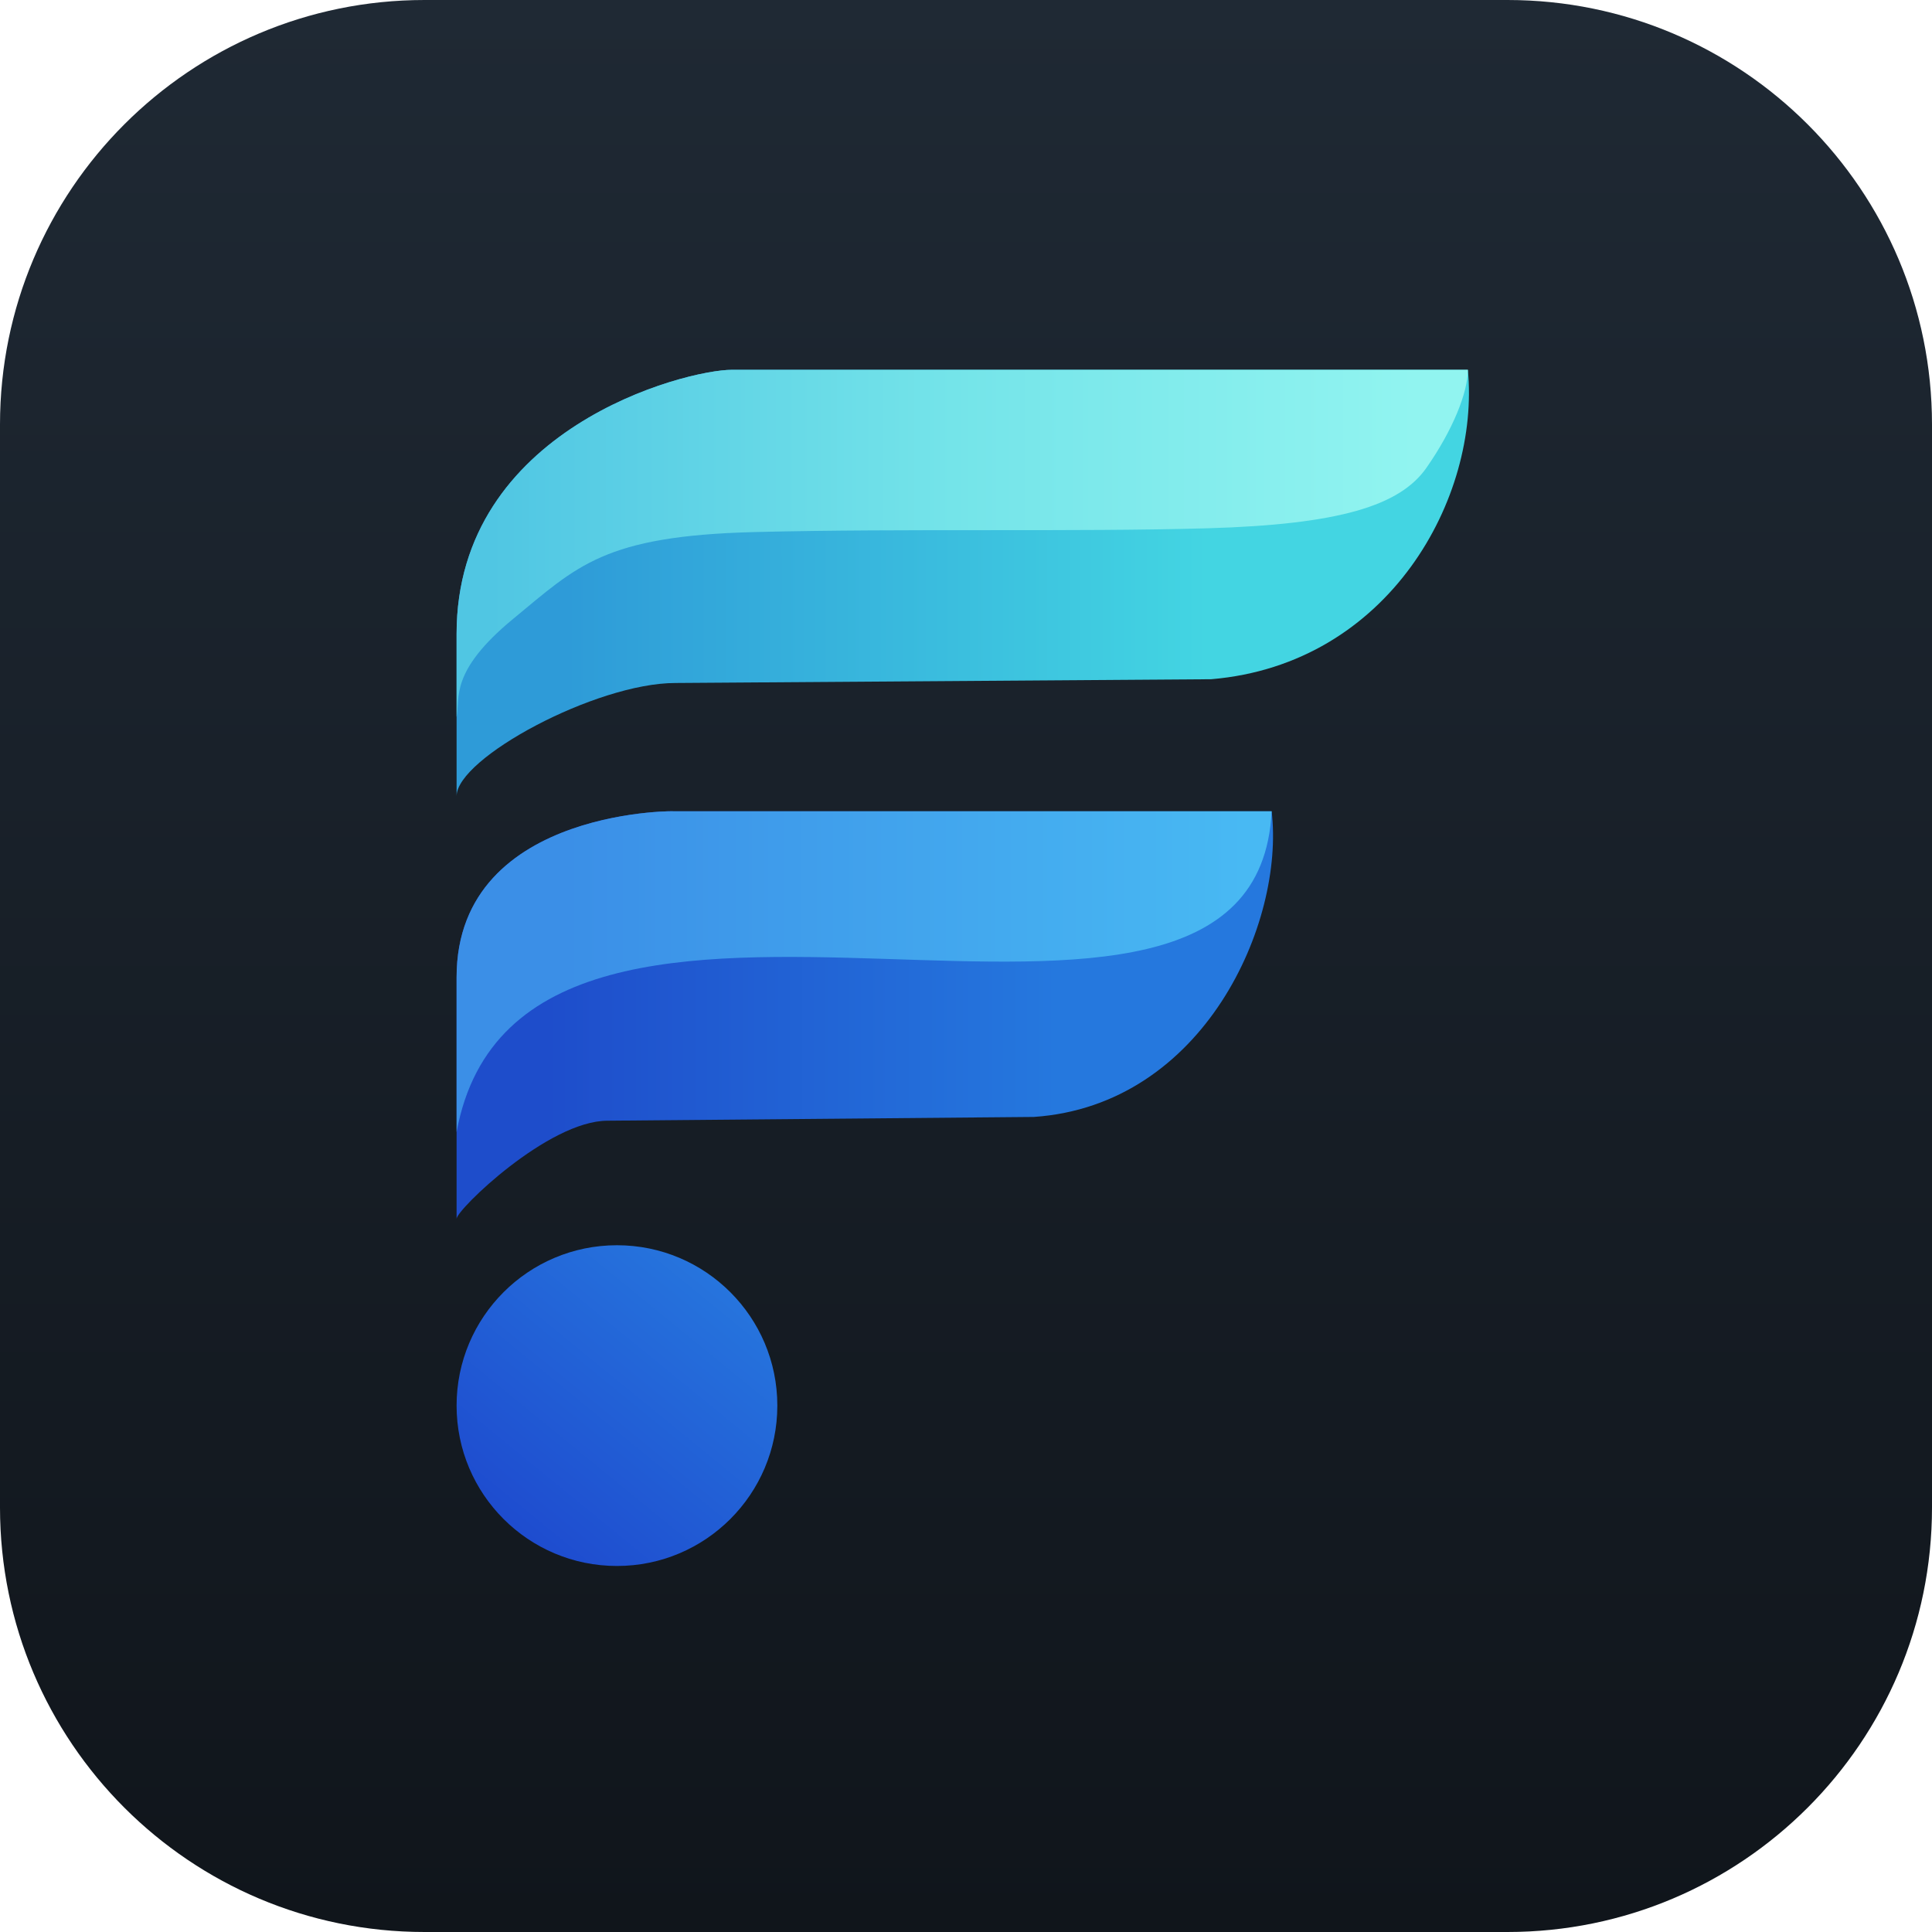
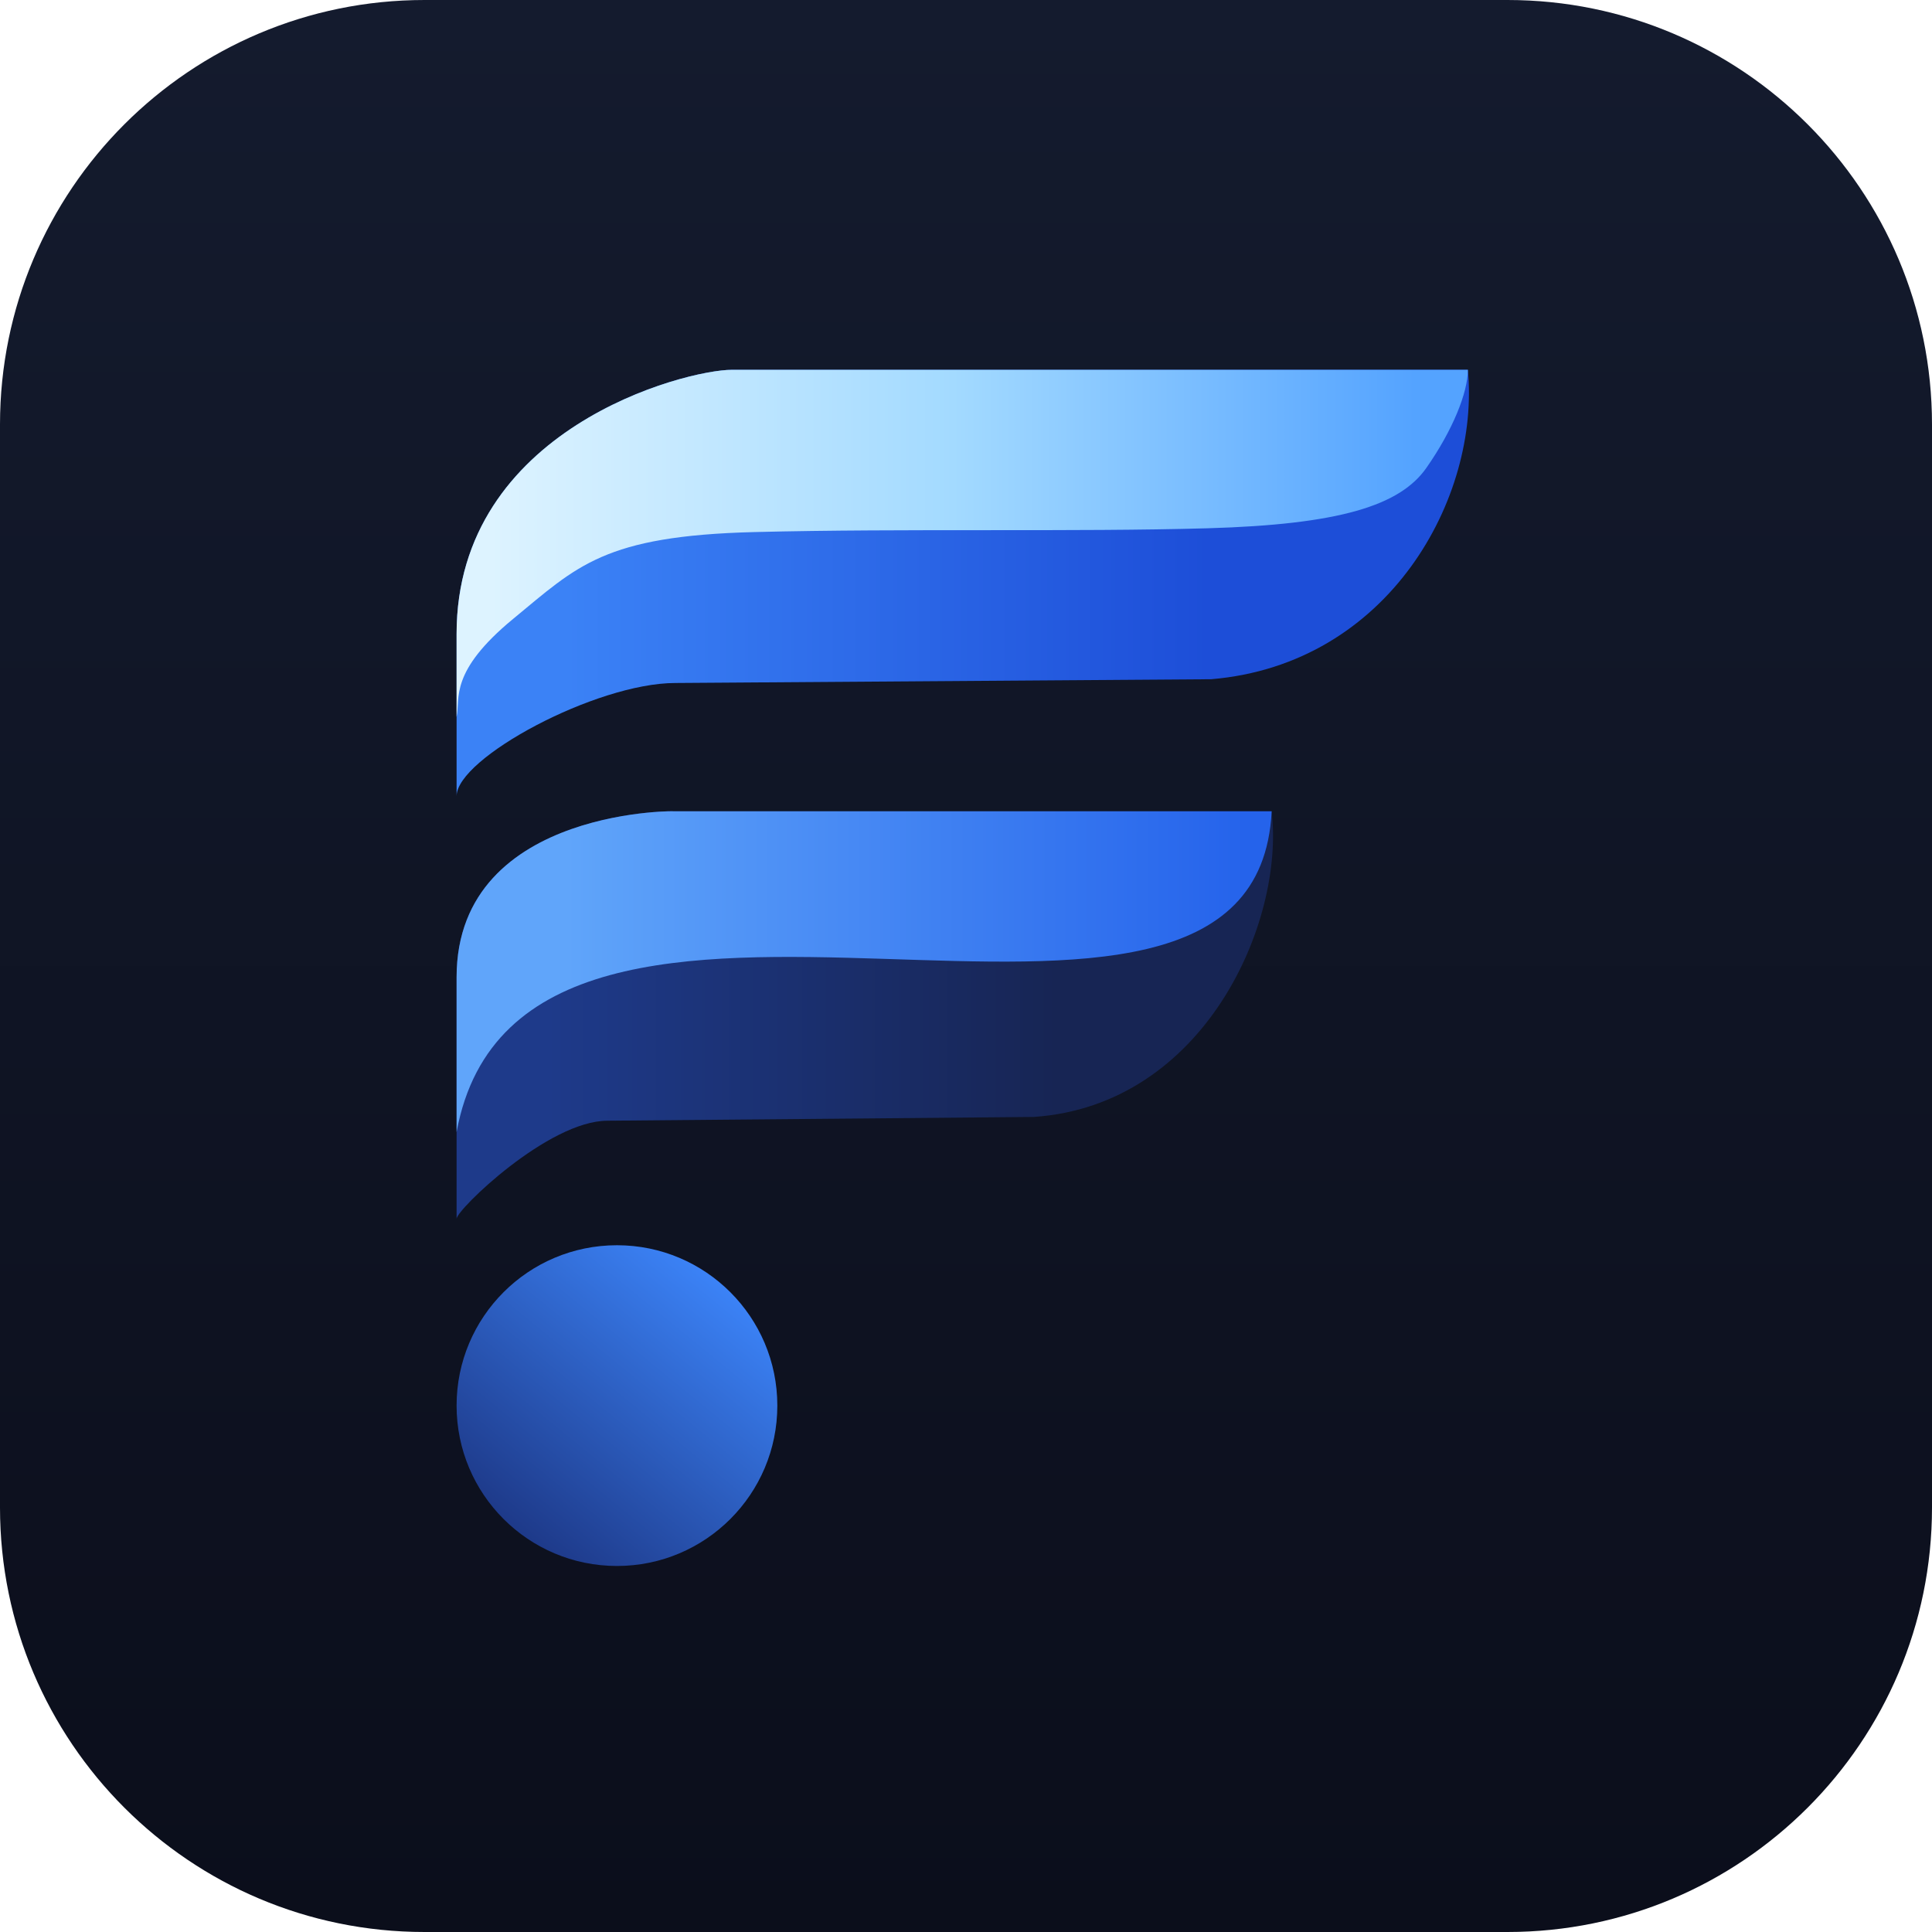
<svg xmlns="http://www.w3.org/2000/svg" viewBox="0 0 1024 1024" width="1024" height="1024">
  <defs>
    <linearGradient id="bgGrad" x1="512" y1="0" x2="512" y2="1024" gradientUnits="userSpaceOnUse">
-       <stop offset="0%" stop-color="#1F2934" />
-       <stop offset="100%" stop-color="#10151B" />
+       <stop offset="0%" stop-color="#141B2E" />
+       <stop offset="100%" stop-color="#0B0E1B" />
    </linearGradient>
    <linearGradient id="topLower" x1="300" y1="330" x2="640" y2="330" gradientUnits="userSpaceOnUse">
-       <stop offset="0%" stop-color="#2E9BD8" />
-       <stop offset="100%" stop-color="#43D5E2" />
+       <stop offset="0%" stop-color="#3B82F6" />
+       <stop offset="100%" stop-color="#1D4ED8" />
    </linearGradient>
    <linearGradient id="topUpper" x1="260" y1="240" x2="750" y2="240" gradientUnits="userSpaceOnUse">
-       <stop offset="0%" stop-color="#50C6E3" />
-       <stop offset="50%" stop-color="#74E4E9" />
-       <stop offset="100%" stop-color="#91F4F0" />
+       <stop offset="0%" stop-color="#DDF3FF" />
+       <stop offset="50%" stop-color="#A3DAFF" />
+       <stop offset="100%" stop-color="#54A3FF" />
    </linearGradient>
    <linearGradient id="midLower" x1="290" y1="550" x2="560" y2="550" gradientUnits="userSpaceOnUse">
-       <stop offset="0%" stop-color="#1E4DCB" />
-       <stop offset="100%" stop-color="#2578DE" />
+       <stop offset="0%" stop-color="#1E3A8A" />
+       <stop offset="100%" stop-color="#172554" />
    </linearGradient>
    <linearGradient id="midUpper" x1="300" y1="460" x2="660" y2="460" gradientUnits="userSpaceOnUse">
-       <stop offset="0%" stop-color="#3B8FE7" />
-       <stop offset="100%" stop-color="#48B9F3" />
+       <stop offset="0%" stop-color="#60A5FA" />
+       <stop offset="100%" stop-color="#2563EB" />
    </linearGradient>
    <linearGradient id="dotGrad" x1="380" y1="680" x2="274" y2="810" gradientUnits="userSpaceOnUse">
-       <stop offset="0%" stop-color="#2674DD" />
-       <stop offset="100%" stop-color="#1E4CCF" />
+       <stop offset="0%" stop-color="#3B82F6" />
+       <stop offset="100%" stop-color="#1E3A8A" />
    </linearGradient>
  </defs>
  <rect x="0" y="0" width="1024" height="1024" rx="225" ry="225" fill="url(#bgGrad)" />
  <path d="     M 388,196     L 778,196     C 784.47,263.53 736.47,352.03 642,360     L 358,362     C 315.89,362.0 242.0,401.80 242,422     L 242,336     C 242.0,227.32 362.92,196.0 388,196     Z" fill="url(#topLower)" />
  <path d="     M 242,380     L 242,336     C 242.0,227.32 362.92,196.0 388,196     L 778,196     C 778,208 770,228 756,248     S 710,278 640,280     S 480,280 400,282     S 306,300 272,328     S 244,370 242,380     Z" fill="url(#topUpper)" />
  <path d="     M 356,430     L 674,430     C 680.98,489.0 638.32,585.78 548,592     L 322,594     C 290.62,594.0 242.0,641.19 242,646     L 242,518     C 242.0,425.68 366.67,430.0 356,430     Z" fill="url(#midLower)" />
  <path d="     M 356,430     L 674,430     C 665.51,604.03 277.42,407.84 242,600     L 242,518     C 242.0,425.68 366.67,430.0 356,430     Z" fill="url(#midUpper)" />
  <circle cx="327" cy="745" r="85" fill="url(#dotGrad)" />
</svg>
